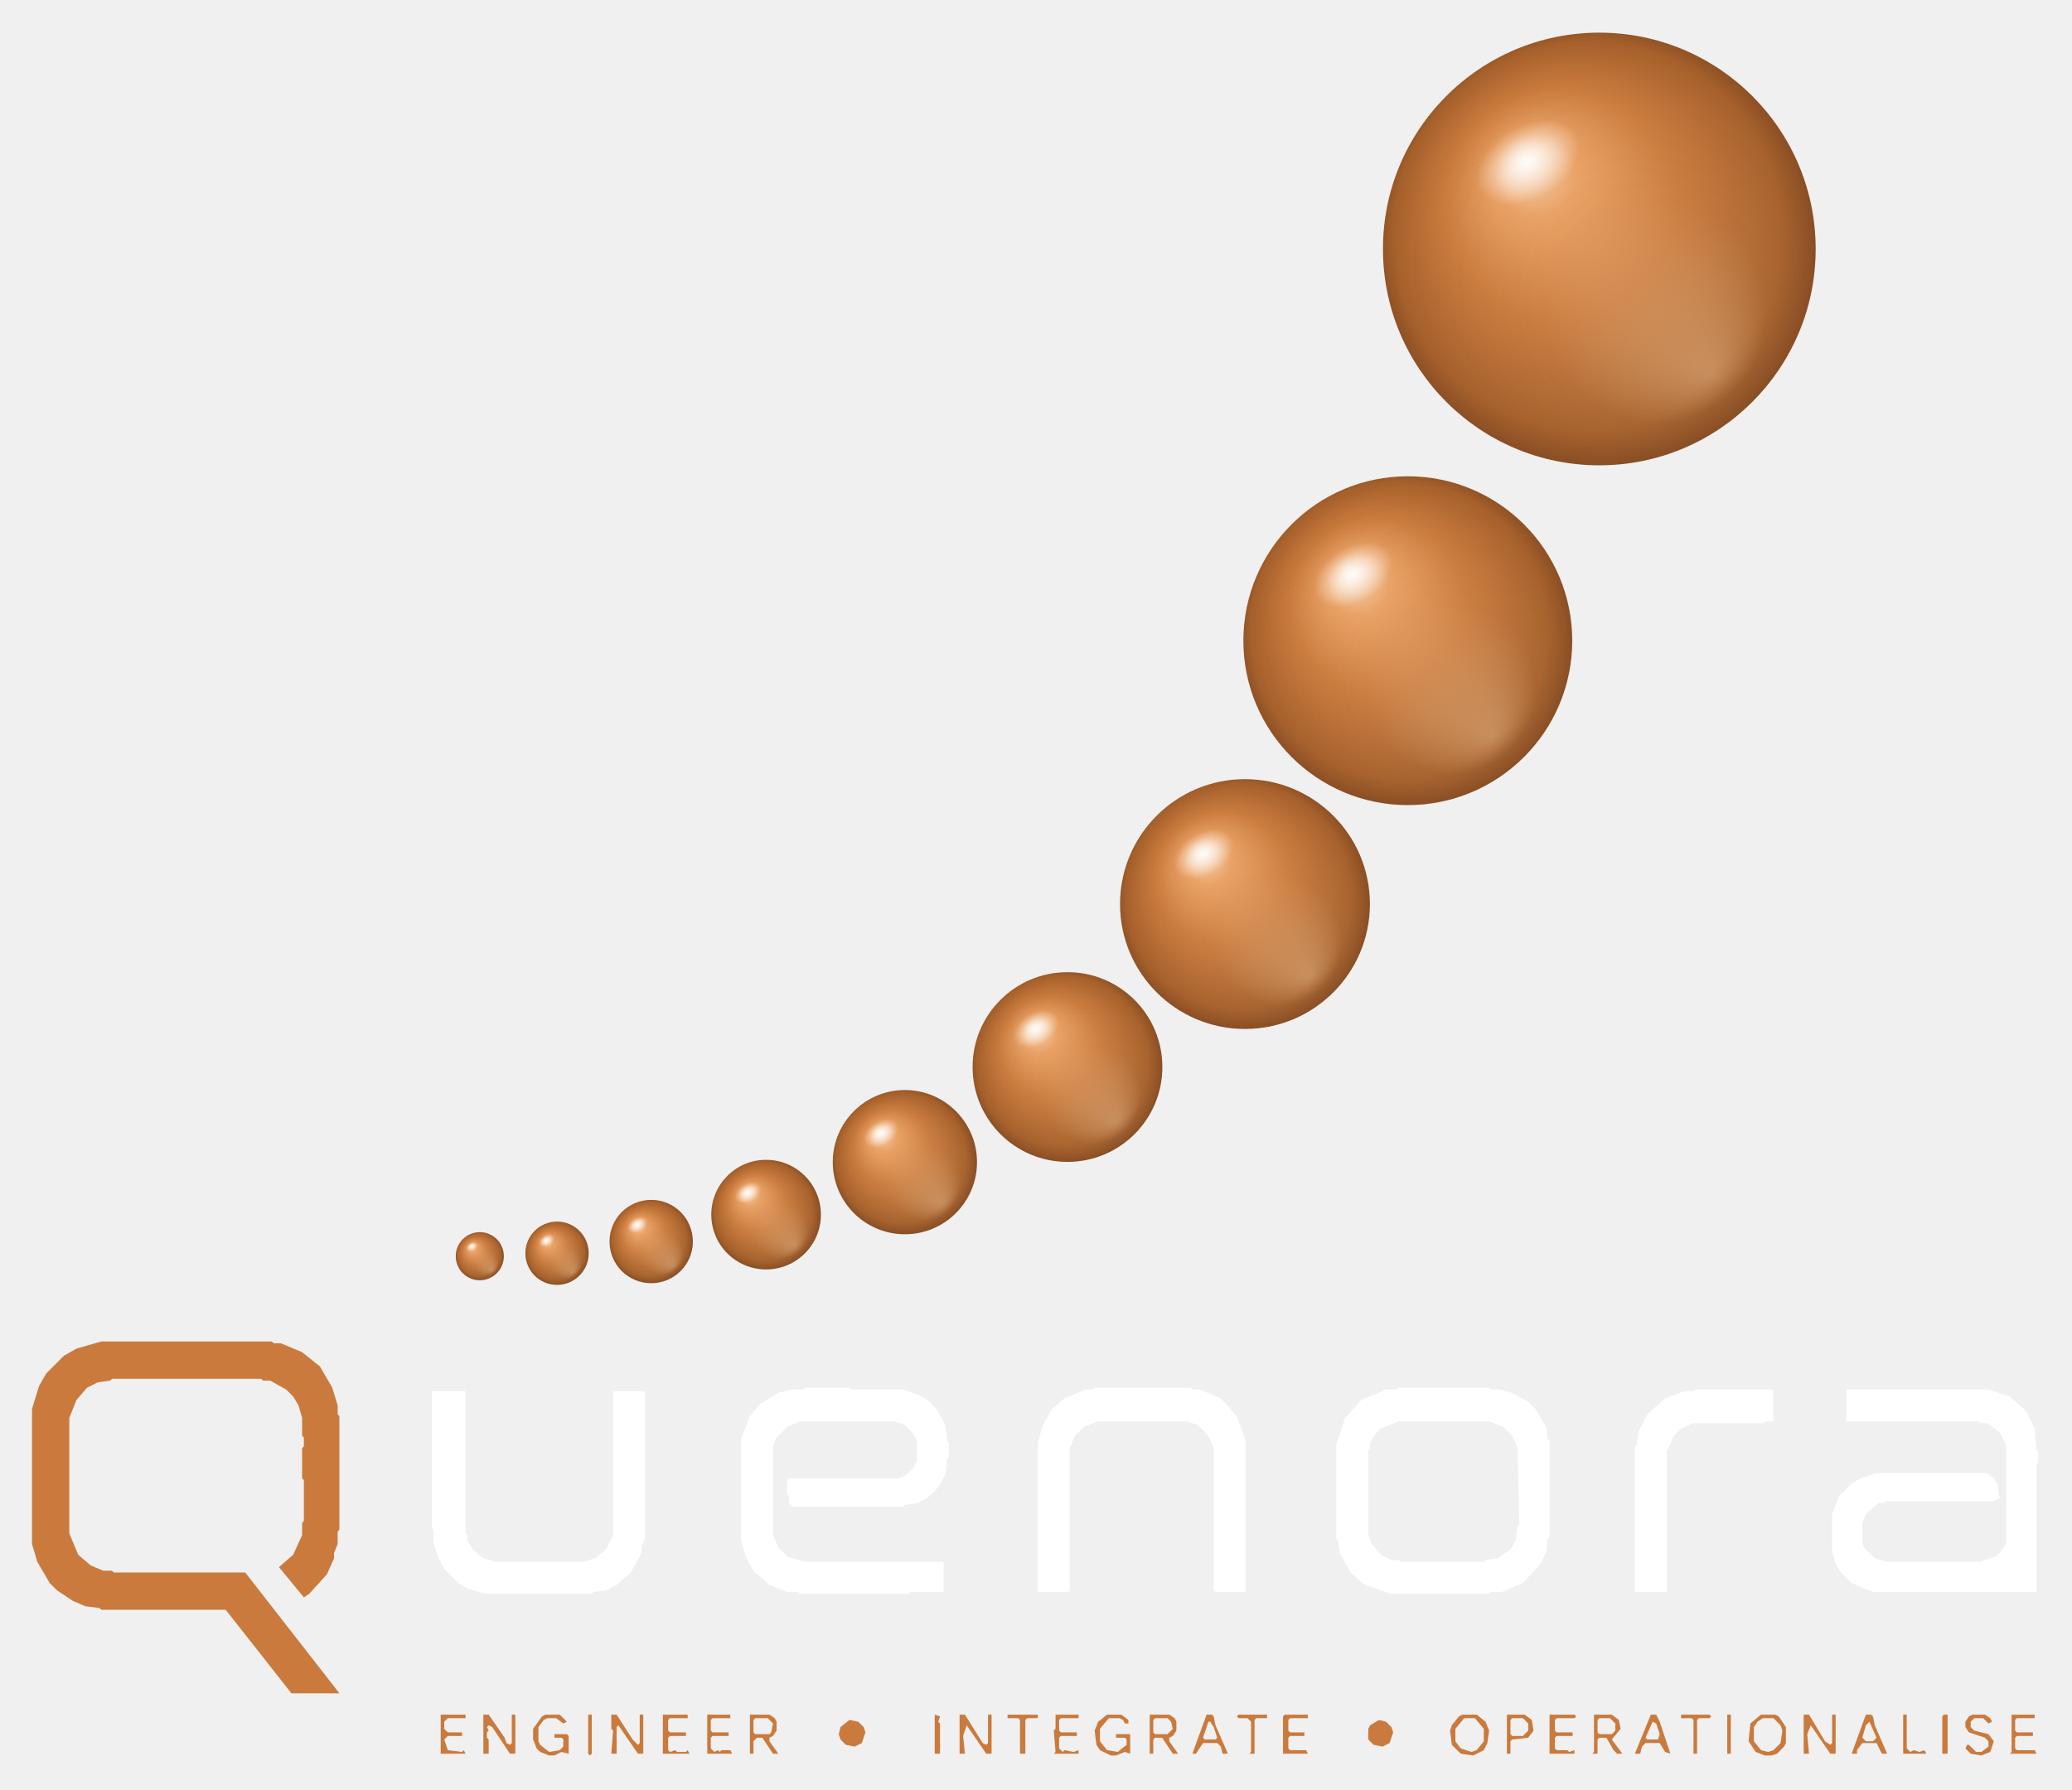
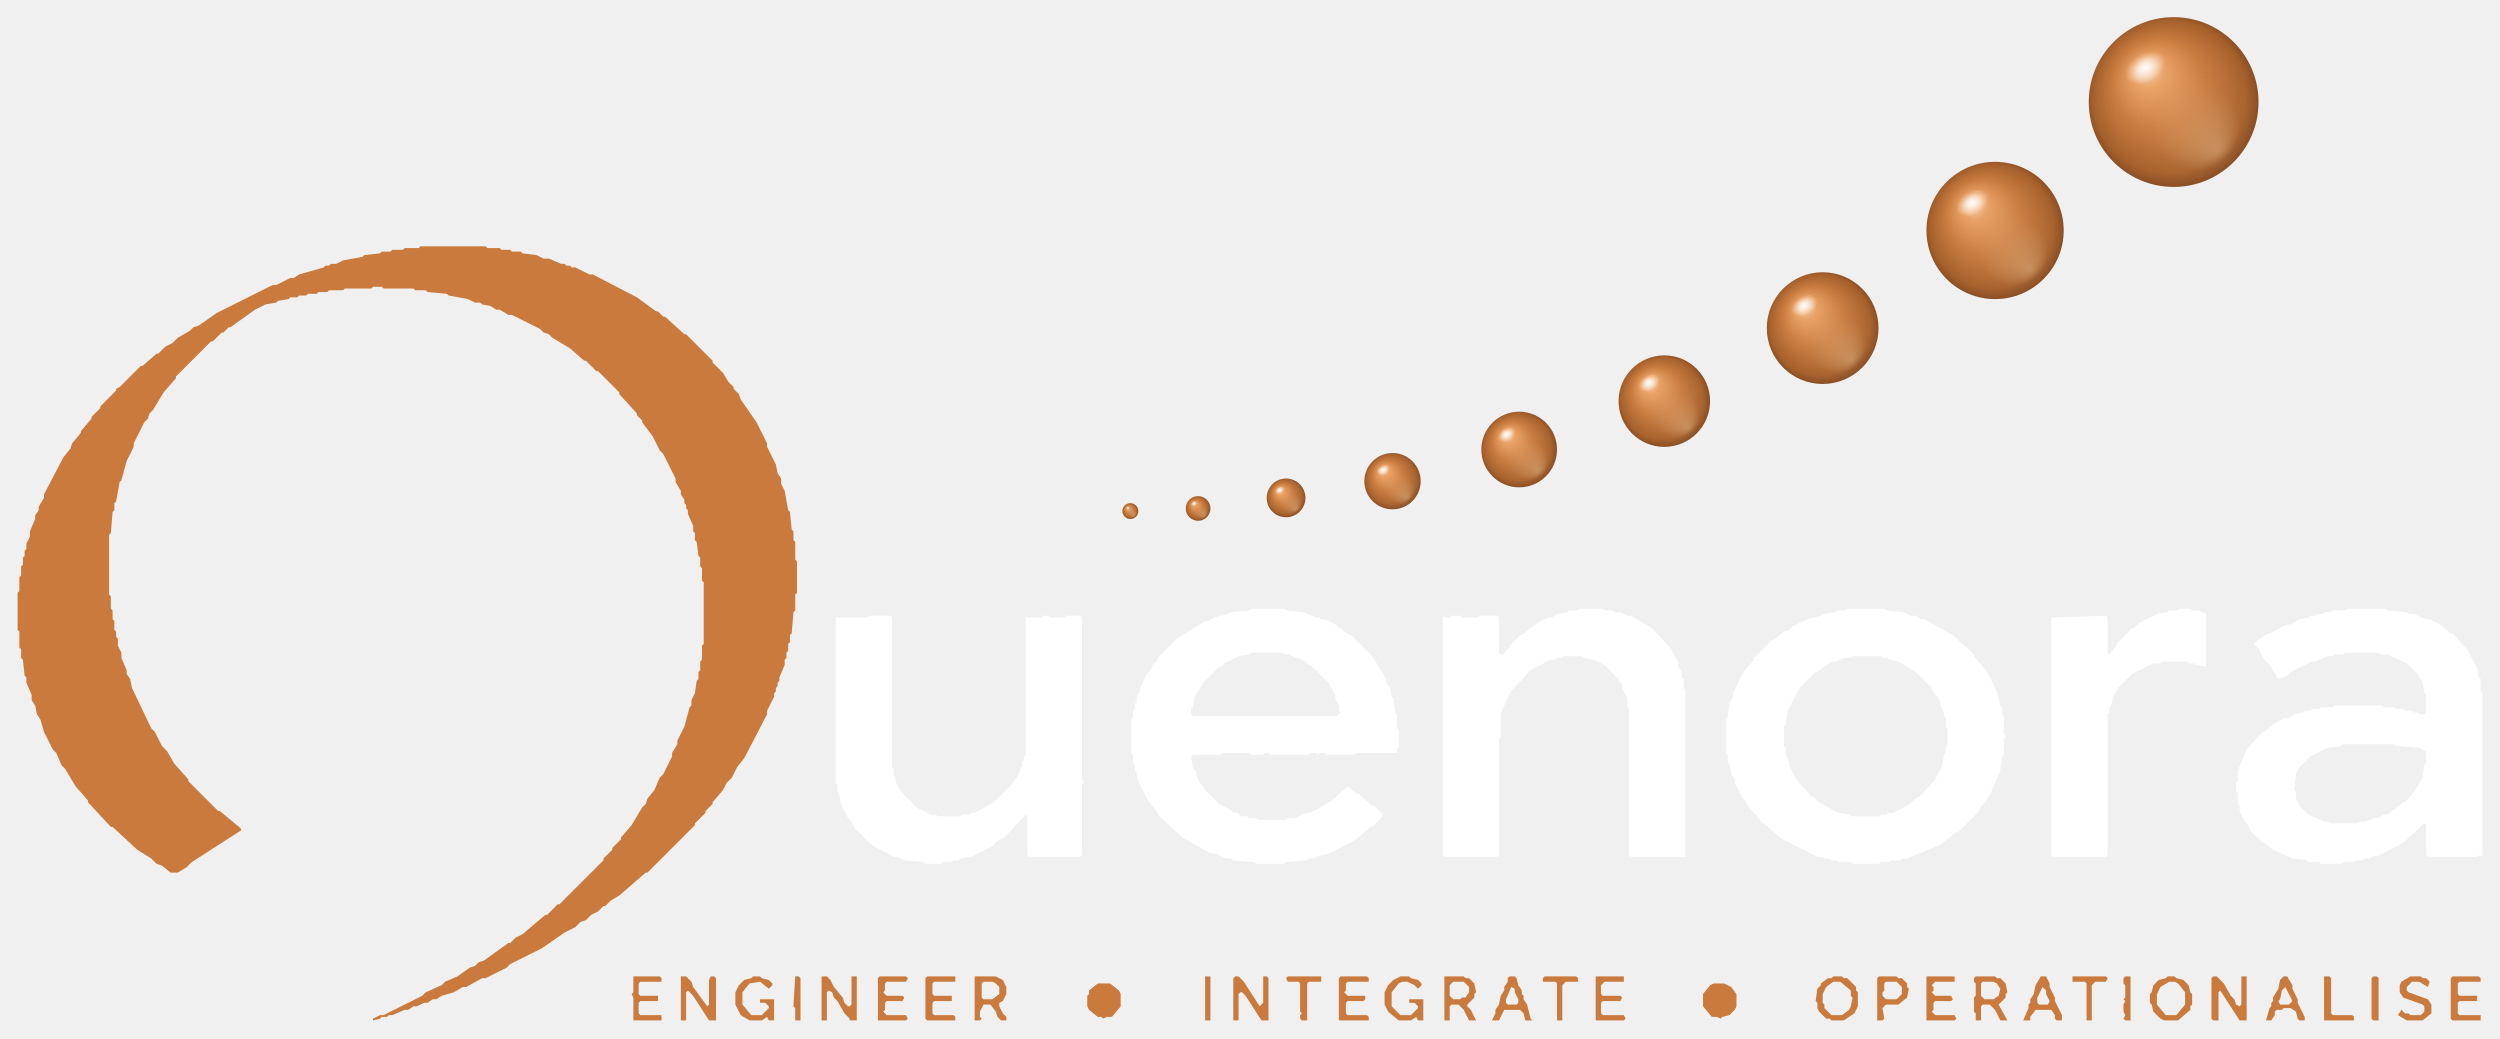
- <svg xmlns="http://www.w3.org/2000/svg" viewBox="0 -333 1166 1007" role="img" aria-label="Quenora logo">
+ <svg xmlns="http://www.w3.org/2000/svg" viewBox="8 9 1421 590" role="img" aria-label="Quenora">
  <defs>
-     <radialGradient id="qdb76b" cx="0.5" cy="0.5" r="0.53" fx="0.32" fy="0.29">
+     <radialGradient id="b" cx="0.5" cy="0.5" r="0.53" fx="0.32" fy="0.29">
      <stop offset="0" stop-color="#F7DCC2" />
      <stop offset="0.18" stop-color="#E9A063" />
      <stop offset="0.50" stop-color="#C97A3C" />
      <stop offset="0.85" stop-color="#A55F2A" />
      <stop offset="1" stop-color="#7E4620" />
    </radialGradient>
-     <radialGradient id="qdb76r" cx="0.5" cy="0.5" r="0.52" fx="0.76" fy="0.79">
+     <radialGradient id="r" cx="0.5" cy="0.5" r="0.52" fx="0.76" fy="0.79">
      <stop offset="0" stop-color="#F2CDA4" stop-opacity="0.42" />
      <stop offset="0.5" stop-color="#F2CDA4" stop-opacity="0.06" />
      <stop offset="1" stop-color="#F2CDA4" stop-opacity="0" />
    </radialGradient>
-     <radialGradient id="qdb76h" cx="0.5" cy="0.5" r="0.5">
+     <radialGradient id="h" cx="0.5" cy="0.5" r="0.5">
      <stop offset="0" stop-color="#FFFFFF" stop-opacity="0.92" />
      <stop offset="1" stop-color="#FFFFFF" stop-opacity="0" />
    </radialGradient>
  </defs>
-   <path d="M 1052 636 L 1056 645 L 1054 647 L 1050 647 L 1048 645 L 1050 638 ZM 930 636 L 932 637 L 934 643 L 933 646 L 927 646 L 926 645 ZM 680 636 L 681 636 L 683 639 L 685 645 L 684 646 L 678 646 L 677 645 ZM 992 634 L 998 634 L 1002 638 L 1003 641 L 1002 648 L 998 652 L 995 653 L 991 652 L 987 647 L 987 639 L 989 636 ZM 899 635 L 900 634 L 906 634 L 909 637 L 909 641 L 907 643 L 900 643 L 899 642 ZM 850 635 L 851 634 L 857 634 L 860 637 L 860 641 L 857 644 L 851 644 L 850 643 ZM 824 634 L 830 634 L 835 640 L 835 647 L 831 652 L 828 653 L 822 651 L 819 647 L 819 640 ZM 776 635 L 771 638 L 770 640 L 770 646 L 773 649 L 778 650 L 782 648 L 784 642 L 783 639 L 780 636 ZM 649 635 L 650 634 L 657 634 L 659 636 L 660 640 L 657 643 L 650 643 L 649 642 ZM 478 635 L 473 639 L 472 643 L 473 646 L 476 649 L 481 650 L 485 648 L 487 642 L 486 639 L 483 636 ZM 424 635 L 425 634 L 432 634 L 435 637 L 434 642 L 433 643 L 425 643 L 424 642 ZM 1132 632 L 1132 653 L 1131 654 L 1146 654 L 1145 652 L 1135 652 L 1134 651 L 1134 645 L 1135 644 L 1144 644 L 1144 642 L 1135 642 L 1134 641 L 1134 635 L 1135 634 L 1145 634 L 1145 632 ZM 1110 632 L 1108 633 L 1106 636 L 1106 639 L 1108 642 L 1117 645 L 1119 647 L 1119 650 L 1115 653 L 1112 653 L 1108 649 L 1107 649 L 1106 651 L 1109 654 L 1115 655 L 1120 653 L 1122 647 L 1119 643 L 1111 641 L 1109 639 L 1109 636 L 1111 634 L 1116 634 L 1119 637 L 1121 636 L 1120 634 L 1117 632 ZM 1094 632 L 1093 633 L 1093 654 L 1096 654 L 1096 632 ZM 1071 632 L 1071 654 L 1084 654 L 1083 652 L 1080 653 L 1077 652 L 1075 653 L 1073 651 L 1073 632 ZM 1050 632 L 1042 654 L 1045 654 L 1045 652 L 1048 648 L 1056 648 L 1059 654 L 1062 654 L 1055 638 L 1054 633 L 1053 632 ZM 1015 632 L 1015 654 L 1018 654 L 1017 643 L 1019 638 L 1030 654 L 1033 654 L 1033 632 L 1031 632 L 1031 648 L 1030 649 L 1027 647 L 1018 632 ZM 991 632 L 985 637 L 984 647 L 988 653 L 993 655 L 997 655 L 1000 654 L 1004 650 L 1005 648 L 1005 639 L 1001 633 L 999 632 ZM 972 632 L 972 654 L 974 654 L 974 632 ZM 946 632 L 946 634 L 952 634 L 953 635 L 953 654 L 955 654 L 955 635 L 956 634 L 962 634 L 963 633 L 962 632 ZM 929 632 L 920 654 L 923 654 L 924 650 L 926 648 L 934 648 L 937 653 L 940 654 L 934 636 L 932 632 ZM 897 632 L 897 653 L 896 654 L 899 654 L 899 646 L 900 645 L 904 645 L 908 652 L 910 654 L 913 654 L 907 646 L 912 640 L 911 635 L 907 632 ZM 872 632 L 872 654 L 886 654 L 886 652 L 883 653 L 882 652 L 876 652 L 875 651 L 875 645 L 876 644 L 885 644 L 885 642 L 876 642 L 875 641 L 875 635 L 876 634 L 886 634 L 887 633 L 886 632 ZM 858 632 L 848 632 L 848 654 L 850 654 L 850 647 L 851 646 L 860 645 L 863 641 L 862 635 ZM 823 632 L 821 633 L 817 638 L 816 641 L 817 649 L 822 654 L 829 655 L 835 652 L 837 648 L 838 641 L 836 636 L 831 632 ZM 723 632 L 722 633 L 722 654 L 736 654 L 735 652 L 726 652 L 725 651 L 725 645 L 726 644 L 734 644 L 734 642 L 726 642 L 725 641 L 725 635 L 726 634 L 736 634 L 736 632 ZM 697 632 L 696 633 L 697 634 L 702 634 L 704 636 L 704 653 L 703 654 L 706 654 L 706 635 L 707 634 L 713 634 L 713 632 ZM 679 632 L 671 654 L 673 654 L 677 648 L 685 648 L 687 650 L 688 654 L 691 654 L 684 638 L 683 633 L 682 632 ZM 647 632 L 647 654 L 649 654 L 649 646 L 650 645 L 654 645 L 660 654 L 663 654 L 658 647 L 658 645 L 660 644 L 662 641 L 662 636 L 661 634 L 658 632 ZM 618 636 L 616 641 L 617 649 L 619 652 L 625 655 L 628 655 L 633 653 L 636 654 L 636 643 L 628 643 L 628 645 L 633 645 L 634 646 L 634 649 L 629 653 L 623 652 L 619 647 L 619 640 L 624 634 L 630 634 L 632 635 L 633 637 L 635 637 L 635 635 L 631 632 L 623 632 ZM 594 632 L 594 640 L 593 641 L 594 653 L 593 654 L 607 654 L 607 652 L 604 653 L 599 652 L 598 653 L 596 651 L 596 645 L 597 644 L 606 644 L 606 642 L 597 642 L 596 641 L 596 635 L 597 634 L 607 634 L 607 632 ZM 567 632 L 567 634 L 573 634 L 574 635 L 574 654 L 577 654 L 577 635 L 578 634 L 584 634 L 584 632 ZM 540 632 L 540 654 L 543 654 L 542 644 L 544 638 L 555 654 L 558 654 L 558 632 L 556 632 L 556 648 L 555 649 L 553 648 L 543 632 ZM 526 632 L 526 654 L 529 654 L 529 637 L 528 636 L 529 633 ZM 422 632 L 422 654 L 424 654 L 424 647 L 426 645 L 429 645 L 435 654 L 438 654 L 433 647 L 433 645 L 435 644 L 437 641 L 437 636 L 436 634 L 433 632 ZM 398 632 L 398 654 L 412 654 L 411 652 L 406 652 L 405 653 L 404 652 L 402 653 L 400 651 L 400 645 L 401 644 L 410 644 L 410 642 L 401 642 L 400 641 L 400 635 L 401 634 L 411 634 L 411 632 ZM 373 632 L 373 654 L 388 654 L 387 652 L 386 653 L 381 653 L 380 652 L 377 653 L 376 652 L 376 645 L 377 644 L 386 644 L 386 642 L 377 642 L 376 641 L 376 635 L 377 634 L 387 634 L 387 632 ZM 344 632 L 344 640 L 345 641 L 344 654 L 347 654 L 347 639 L 348 638 L 359 654 L 362 654 L 362 632 L 360 632 L 360 648 L 359 649 L 356 646 L 347 632 ZM 333 632 L 331 632 L 331 654 L 332 655 L 333 654 ZM 305 633 L 300 640 L 300 646 L 302 651 L 304 653 L 309 655 L 312 655 L 316 653 L 320 654 L 320 644 L 319 643 L 312 643 L 312 645 L 316 645 L 317 646 L 317 650 L 315 652 L 309 653 L 304 649 L 303 647 L 303 639 L 306 635 L 308 634 L 313 634 L 317 637 L 319 636 L 315 632 L 307 632 ZM 272 632 L 272 654 L 275 654 L 275 646 L 274 645 L 274 642 L 275 641 L 274 639 L 275 638 L 277 639 L 287 654 L 290 654 L 290 632 L 288 632 L 288 648 L 287 649 L 285 648 L 284 645 L 275 632 ZM 248 632 L 248 654 L 262 654 L 261 652 L 260 653 L 252 652 L 250 646 L 252 644 L 260 644 L 260 642 L 252 642 L 250 640 L 250 636 L 252 634 L 262 634 L 262 632 ZM 36 430 L 26 440 L 22 447 L 18 460 L 18 536 L 21 546 L 28 558 L 32 562 L 41 568 L 48 571 L 56 572 L 57 573 L 127 573 L 164 620 L 191 620 L 138 552 L 64 552 L 63 551 L 58 551 L 51 548 L 44 542 L 39 530 L 39 465 L 43 455 L 49 448 L 55 445 L 62 444 L 63 443 L 147 443 L 148 444 L 152 444 L 161 449 L 165 453 L 168 458 L 170 465 L 170 475 L 171 476 L 171 481 L 170 482 L 170 499 L 171 500 L 171 523 L 170 524 L 170 531 L 165 542 L 157 549 L 171 566 L 174 564 L 184 553 L 188 544 L 188 541 L 190 536 L 190 529 L 191 528 L 191 464 L 190 463 L 190 458 L 187 448 L 180 436 L 170 428 L 158 423 L 154 423 L 153 422 L 57 422 L 43 426 Z" fill="#C97A3C" fill-rule="evenodd" />
-   <path d="M 774 474 L 777 471 L 787 467 L 838 467 L 846 470 L 851 475 L 854 482 L 855 525 L 854 526 L 853 534 L 850 539 L 843 544 L 836 545 L 835 546 L 788 546 L 787 545 L 783 545 L 777 542 L 772 536 L 770 531 L 770 483 L 771 482 L 771 479 Z M 243 450 L 243 527 L 244 528 L 244 535 L 246 542 L 250 550 L 258 558 L 263 561 L 273 564 L 333 564 L 334 563 L 341 562 L 347 559 L 355 552 L 361 541 L 361 538 L 363 533 L 363 450 L 345 450 L 345 531 L 341 539 L 335 544 L 328 546 L 279 546 L 272 544 L 266 539 L 263 534 L 263 531 L 262 530 L 262 450 Z M 1039 449 L 1039 467 L 1114 467 L 1115 468 L 1118 468 L 1123 471 L 1126 474 L 1129 481 L 1129 535 L 1127 539 L 1123 543 L 1114 546 L 1062 546 L 1055 544 L 1049 538 L 1048 535 L 1048 524 L 1050 519 L 1057 513 L 1060 513 L 1061 512 L 1121 512 L 1126 510 L 1125 509 L 1124 502 L 1122 499 L 1118 496 L 1056 496 L 1047 499 L 1042 502 L 1035 509 L 1031 519 L 1031 540 L 1033 547 L 1036 552 L 1042 558 L 1054 563 L 1146 563 L 1146 491 L 1147 490 L 1147 484 L 1146 483 L 1145 471 L 1140 461 L 1131 453 L 1119 449 Z M 997 449 L 954 449 L 953 450 L 948 450 L 937 454 L 927 463 L 922 473 L 921 480 L 920 481 L 920 563 L 938 563 L 938 484 L 942 475 L 946 471 L 953 468 L 992 468 L 993 467 L 998 467 L 998 450 Z M 766 455 L 757 465 L 752 480 L 752 533 L 753 534 L 754 541 L 760 552 L 768 559 L 783 564 L 838 564 L 839 563 L 845 563 L 857 558 L 867 547 L 870 541 L 871 533 L 872 532 L 872 478 L 871 477 L 870 470 L 864 460 L 860 456 L 851 451 L 844 449 L 839 449 L 838 448 L 787 448 L 786 449 L 780 449 Z M 592 460 L 587 469 L 584 479 L 584 563 L 601 563 L 602 562 L 602 482 L 605 475 L 610 470 L 618 467 L 668 467 L 674 469 L 680 475 L 683 482 L 683 562 L 684 563 L 701 563 L 701 478 L 696 464 L 687 454 L 675 449 L 671 449 L 670 448 L 616 448 L 615 449 L 611 449 L 599 454 Z M 428 457 L 422 464 L 417 477 L 417 534 L 420 544 L 424 551 L 433 559 L 443 563 L 449 563 L 450 564 L 511 564 L 512 563 L 531 563 L 531 546 L 453 546 L 443 543 L 438 538 L 435 531 L 435 481 L 437 476 L 443 470 L 450 467 L 504 467 L 509 469 L 514 474 L 516 478 L 516 489 L 514 493 L 510 497 L 506 499 L 444 499 L 443 500 L 443 508 L 444 509 L 444 513 L 446 515 L 508 515 L 509 514 L 516 513 L 522 510 L 528 504 L 532 497 L 533 488 L 534 487 L 534 479 L 533 478 L 532 469 L 527 460 L 522 455 L 517 452 L 508 449 L 479 449 L 478 448 L 453 448 L 452 449 L 445 449 L 438 451 Z" fill="#FFFFFF" fill-rule="evenodd" />
+   <path d="M 304 152 L 299 152 L 298 151 L 293 151 L 292 150 L 285 150 L 284 149 L 247 149 L 246 150 L 238 150 L 237 151 L 231 151 L 230 152 L 225 152 L 224 153 L 215 154 L 214 155 L 203 157 L 199 159 L 196 159 L 195 160 L 193 160 L 192 161 L 178 165 L 175 167 L 173 167 L 165 171 L 163 171 L 131 187 L 121 194 L 118 195 L 116 197 L 109 201 L 106 204 L 102 206 L 98 210 L 97 210 L 89 217 L 88 217 L 76 229 L 74 230 L 74 231 L 65 240 L 65 241 L 60 246 L 60 247 L 54 254 L 54 255 L 49 261 L 48 264 L 44 269 L 33 290 L 33 292 L 30 297 L 30 299 L 28 302 L 28 304 L 25 311 L 25 314 L 23 318 L 23 321 L 22 322 L 22 325 L 21 326 L 21 330 L 20 331 L 20 336 L 19 337 L 19 345 L 18 346 L 18 367 L 19 368 L 19 377 L 20 378 L 20 383 L 21 384 L 22 393 L 23 394 L 23 397 L 26 404 L 26 407 L 28 410 L 29 415 L 31 418 L 33 425 L 38 435 L 40 437 L 43 444 L 45 446 L 51 456 L 58 464 L 58 465 L 71 479 L 72 479 L 86 492 L 94 497 L 97 500 L 100 501 L 105 505 L 109 505 L 114 502 L 117 499 L 145 481 L 145 480 L 133 470 L 132 470 L 115 453 L 115 452 L 107 443 L 103 436 L 100 433 L 96 425 L 94 423 L 83 400 L 82 395 L 80 392 L 80 390 L 77 383 L 77 380 L 75 376 L 75 372 L 74 371 L 74 368 L 73 367 L 73 362 L 72 361 L 72 356 L 71 355 L 71 348 L 70 347 L 70 313 L 71 312 L 72 300 L 73 299 L 73 295 L 74 294 L 76 283 L 77 282 L 80 271 L 84 263 L 84 261 L 90 249 L 92 247 L 93 244 L 95 242 L 101 232 L 108 224 L 108 223 L 128 203 L 129 203 L 134 198 L 135 198 L 138 195 L 139 195 L 153 185 L 159 182 L 165 181 L 166 180 L 172 179 L 173 178 L 177 178 L 178 177 L 182 177 L 183 176 L 188 176 L 189 175 L 194 175 L 195 174 L 203 174 L 204 173 L 219 173 L 220 172 L 225 172 L 226 173 L 243 173 L 244 174 L 250 174 L 251 175 L 262 176 L 263 177 L 274 179 L 278 181 L 281 181 L 282 182 L 287 183 L 290 185 L 292 185 L 297 188 L 299 188 L 315 196 L 317 198 L 320 199 L 322 201 L 332 207 L 340 214 L 341 214 L 347 220 L 348 220 L 360 232 L 360 233 L 370 244 L 370 245 L 373 248 L 373 249 L 379 257 L 383 265 L 385 267 L 392 281 L 392 283 L 395 288 L 395 290 L 397 293 L 397 295 L 398 296 L 398 298 L 399 299 L 399 301 L 402 308 L 402 311 L 403 312 L 403 316 L 404 317 L 405 325 L 406 326 L 406 331 L 407 332 L 407 339 L 408 340 L 408 375 L 407 376 L 407 384 L 406 385 L 406 390 L 405 391 L 405 395 L 404 396 L 403 403 L 401 407 L 401 410 L 400 411 L 397 422 L 393 430 L 393 432 L 390 437 L 390 439 L 385 449 L 383 451 L 380 458 L 376 463 L 375 466 L 373 468 L 367 478 L 361 485 L 361 486 L 356 491 L 356 492 L 351 497 L 351 498 L 326 523 L 325 523 L 319 529 L 318 529 L 305 540 L 301 542 L 298 545 L 297 545 L 283 555 L 280 556 L 278 558 L 275 559 L 268 564 L 261 567 L 259 569 L 250 573 L 248 575 L 226 586 L 224 586 L 220 588 L 220 589 L 224 588 L 225 587 L 228 587 L 229 586 L 231 586 L 238 583 L 240 583 L 243 581 L 245 581 L 249 579 L 251 579 L 254 577 L 256 577 L 259 575 L 266 573 L 271 570 L 273 570 L 282 565 L 284 565 L 296 559 L 298 557 L 316 548 L 329 539 L 335 536 L 338 533 L 341 532 L 344 529 L 348 527 L 351 524 L 352 524 L 355 521 L 360 518 L 375 505 L 376 505 L 403 478 L 403 477 L 409 471 L 409 470 L 413 466 L 413 465 L 419 458 L 421 454 L 424 451 L 427 445 L 431 440 L 444 415 L 444 413 L 448 405 L 448 403 L 449 402 L 449 400 L 450 399 L 450 397 L 451 396 L 451 394 L 454 387 L 454 384 L 455 383 L 455 380 L 456 379 L 456 375 L 457 374 L 457 370 L 458 369 L 459 357 L 460 356 L 460 347 L 461 346 L 461 328 L 460 327 L 460 317 L 459 316 L 459 311 L 458 310 L 457 300 L 456 299 L 454 288 L 452 284 L 452 281 L 450 278 L 449 273 L 444 263 L 444 261 L 438 249 L 429 236 L 428 233 L 425 230 L 425 229 L 422 226 L 419 221 L 413 215 L 413 214 L 398 199 L 397 199 L 386 189 L 385 189 L 382 186 L 381 186 L 370 178 L 345 165 L 343 165 L 335 161 L 333 161 L 332 160 L 330 160 L 329 159 L 327 159 L 320 156 L 317 156 L 313 154 L 305 153 Z " fill="#C97A3C" fill-rule="evenodd" />
+   <path d="M 1307 570 L 1311 578 L 1309 580 L 1304 580 L 1303 578 L 1304 577 L 1305 572 Z M 1169 570 L 1171 572 L 1171 574 L 1173 578 L 1172 580 L 1167 580 L 1166 579 L 1166 576 Z M 867 570 L 869 571 L 869 573 L 871 577 L 871 579 L 870 580 L 865 580 L 864 579 L 864 577 Z M 1241 567 L 1244 567 L 1246 568 L 1250 573 L 1250 580 L 1245 586 L 1239 586 L 1234 580 L 1234 574 L 1236 570 Z M 1134 568 L 1135 567 L 1141 567 L 1143 568 L 1145 571 L 1144 575 L 1141 577 L 1136 577 L 1134 575 Z M 1079 568 L 1080 567 L 1086 567 L 1089 570 L 1089 574 L 1086 577 L 1080 577 L 1078 575 L 1078 573 L 1079 572 Z M 1050 567 L 1054 567 L 1060 572 L 1060 575 L 1061 576 L 1060 581 L 1059 583 L 1055 586 L 1049 586 L 1045 582 L 1045 580 L 1044 579 L 1044 574 L 1046 570 Z M 982 568 L 980 569 L 976 574 L 976 581 L 981 587 L 984 587 L 986 588 L 987 587 L 991 586 L 994 583 L 995 581 L 995 574 L 992 570 L 988 568 Z M 832 569 L 834 567 L 840 567 L 843 570 L 843 573 L 841 576 L 839 576 L 838 577 L 834 577 L 832 575 Z M 632 568 L 627 572 L 627 574 L 626 575 L 626 581 L 627 583 L 632 587 L 634 587 L 635 588 L 637 587 L 640 587 L 645 581 L 645 574 L 644 572 L 639 568 Z M 566 568 L 567 567 L 572 567 L 574 568 L 576 570 L 576 574 L 572 577 L 567 577 L 566 576 Z M 1402 564 L 1401 565 L 1401 588 L 1402 589 L 1418 589 L 1418 586 L 1406 586 L 1405 585 L 1405 579 L 1406 578 L 1416 578 L 1416 575 L 1406 575 L 1405 574 L 1405 568 L 1406 567 L 1418 567 L 1418 565 L 1417 564 Z M 1378 564 L 1373 567 L 1372 569 L 1372 573 L 1374 576 L 1385 580 L 1386 581 L 1386 584 L 1384 586 L 1378 586 L 1377 585 L 1375 585 L 1373 583 L 1371 586 L 1376 589 L 1385 589 L 1390 585 L 1390 580 L 1388 577 L 1377 573 L 1376 572 L 1376 570 L 1379 567 L 1383 567 L 1388 570 L 1389 567 L 1387 565 L 1385 565 L 1384 564 Z M 1357 564 L 1356 565 L 1356 588 L 1357 589 L 1360 589 L 1360 565 L 1359 564 Z M 1329 564 L 1329 589 L 1346 589 L 1346 587 L 1345 586 L 1334 586 L 1333 585 L 1333 565 L 1332 564 Z M 1306 564 L 1304 566 L 1303 571 L 1300 576 L 1300 578 L 1299 579 L 1299 581 L 1298 582 L 1296 589 L 1299 589 L 1301 586 L 1301 584 L 1302 583 L 1305 583 L 1306 582 L 1310 582 L 1313 584 L 1314 588 L 1315 589 L 1318 589 L 1318 587 L 1314 579 L 1314 577 L 1311 571 L 1311 569 L 1308 564 Z M 1266 564 L 1265 565 L 1265 588 L 1266 589 L 1269 589 L 1269 573 L 1270 572 L 1281 589 L 1285 589 L 1285 564 L 1282 564 L 1282 580 L 1281 581 L 1279 580 L 1278 577 L 1276 575 L 1272 568 L 1268 564 Z M 1240 564 L 1239 565 L 1235 566 L 1232 569 L 1231 573 L 1230 574 L 1230 579 L 1231 580 L 1232 584 L 1236 588 L 1238 589 L 1246 589 L 1253 583 L 1253 581 L 1254 580 L 1254 574 L 1253 573 L 1252 569 L 1249 566 L 1245 565 L 1244 564 Z M 1216 564 L 1215 565 L 1215 568 L 1216 569 L 1216 576 L 1215 577 L 1216 578 L 1215 580 L 1215 584 L 1216 586 L 1215 588 L 1216 589 L 1219 589 L 1219 564 Z M 1186 564 L 1186 567 L 1193 567 L 1194 568 L 1194 589 L 1197 589 L 1197 569 L 1199 567 L 1205 567 L 1206 565 L 1205 564 Z M 1168 564 L 1165 569 L 1164 574 L 1162 577 L 1162 579 L 1161 580 L 1161 582 L 1158 589 L 1162 589 L 1162 587 L 1165 583 L 1174 583 L 1176 586 L 1176 588 L 1177 589 L 1180 589 L 1180 586 L 1176 578 L 1176 576 L 1173 570 L 1173 568 L 1171 564 Z M 1131 564 L 1130 565 L 1130 567 L 1131 568 L 1131 575 L 1130 576 L 1130 584 L 1131 585 L 1131 589 L 1134 589 L 1134 581 L 1135 580 L 1139 580 L 1142 583 L 1145 589 L 1149 589 L 1144 580 L 1148 576 L 1148 574 L 1149 573 L 1148 568 L 1145 565 L 1143 565 L 1142 564 Z M 1103 564 L 1103 589 L 1119 589 L 1120 588 L 1119 586 L 1108 586 L 1106 584 L 1107 583 L 1107 579 L 1108 578 L 1117 578 L 1118 577 L 1117 575 L 1108 575 L 1106 573 L 1107 572 L 1107 570 L 1106 569 L 1108 567 L 1119 567 L 1119 564 Z M 1089 565 L 1087 565 L 1086 564 L 1076 564 L 1075 565 L 1075 589 L 1078 589 L 1079 588 L 1078 582 L 1080 580 L 1087 580 L 1092 576 L 1093 571 L 1092 570 L 1092 568 Z M 1050 564 L 1049 565 L 1047 565 L 1043 568 L 1043 569 L 1041 571 L 1040 578 L 1041 579 L 1041 582 L 1042 584 L 1046 588 L 1048 588 L 1049 589 L 1056 589 L 1062 585 L 1064 581 L 1064 573 L 1063 572 L 1063 570 L 1058 565 L 1056 565 L 1055 564 Z M 915 564 L 915 589 L 931 589 L 932 588 L 931 586 L 919 586 L 918 585 L 918 579 L 919 578 L 929 578 L 930 576 L 929 575 L 919 575 L 918 574 L 918 569 L 920 567 L 931 567 L 931 564 Z M 886 564 L 885 565 L 885 567 L 892 567 L 893 568 L 893 589 L 896 589 L 896 569 L 898 567 L 905 567 L 905 565 L 904 564 Z M 866 564 L 865 565 L 865 567 L 863 570 L 863 572 L 861 575 L 860 580 L 858 583 L 858 585 L 856 589 L 860 589 L 863 583 L 872 583 L 874 585 L 875 589 L 879 589 L 878 588 L 876 580 L 874 577 L 874 575 L 873 574 L 873 572 L 871 569 L 870 565 L 869 564 Z M 829 564 L 829 589 L 832 589 L 832 581 L 833 580 L 837 580 L 840 583 L 843 589 L 847 589 L 844 583 L 842 581 L 842 580 L 846 576 L 846 574 L 847 573 L 846 568 L 843 565 L 841 565 L 840 564 Z M 800 566 L 797 569 L 795 573 L 795 580 L 797 584 L 803 589 L 810 589 L 813 587 L 814 589 L 817 589 L 817 577 L 809 577 L 809 579 L 812 579 L 814 581 L 814 582 L 810 586 L 804 586 L 799 581 L 799 573 L 803 568 L 805 567 L 808 567 L 812 569 L 814 571 L 816 569 L 816 568 L 814 566 L 810 565 L 809 564 L 804 564 Z M 770 564 L 769 565 L 769 589 L 786 589 L 786 587 L 785 586 L 774 586 L 773 585 L 773 579 L 774 578 L 783 578 L 784 577 L 784 575 L 774 575 L 772 573 L 773 572 L 773 568 L 774 567 L 786 567 L 786 565 L 785 564 Z M 740 564 L 739 565 L 740 567 L 746 567 L 747 568 L 747 584 L 748 585 L 747 586 L 747 588 L 748 589 L 751 589 L 751 568 L 752 567 L 759 567 L 759 564 Z M 710 564 L 709 565 L 709 589 L 712 589 L 712 574 L 713 573 L 714 573 L 716 575 L 725 589 L 729 589 L 729 565 L 728 564 L 726 564 L 726 579 L 724 581 L 715 567 L 712 564 Z M 693 564 L 693 589 L 696 589 L 696 564 Z M 562 564 L 562 589 L 565 589 L 566 588 L 565 587 L 565 584 L 567 580 L 571 580 L 574 584 L 575 587 L 577 589 L 580 589 L 580 587 L 578 585 L 576 581 L 576 579 L 578 578 L 580 574 L 580 570 L 578 566 L 574 564 Z M 535 564 L 534 565 L 534 588 L 535 589 L 551 589 L 551 587 L 550 586 L 539 586 L 538 585 L 538 579 L 539 578 L 549 578 L 549 575 L 539 575 L 538 574 L 538 568 L 539 567 L 551 567 L 551 564 Z M 508 564 L 507 565 L 507 589 L 523 589 L 524 588 L 523 586 L 512 586 L 510 584 L 511 583 L 511 579 L 512 578 L 521 578 L 522 576 L 521 575 L 512 575 L 510 573 L 511 572 L 511 568 L 512 567 L 523 567 L 524 565 L 523 564 Z M 475 564 L 475 589 L 478 589 L 478 573 L 479 572 L 481 573 L 482 576 L 484 578 L 488 585 L 491 588 L 491 589 L 495 589 L 495 564 L 492 564 L 492 580 L 491 581 L 490 581 L 488 579 L 487 576 L 482 570 L 480 566 L 478 564 Z M 460 564 L 459 581 L 460 582 L 460 589 L 463 589 L 463 565 L 462 564 Z M 431 566 L 428 569 L 426 573 L 426 580 L 429 586 L 434 589 L 441 589 L 444 587 L 445 589 L 448 589 L 448 577 L 440 577 L 440 579 L 443 579 L 445 581 L 445 582 L 441 586 L 435 586 L 430 580 L 430 573 L 434 568 L 440 567 L 445 571 L 447 569 L 447 568 L 445 566 L 441 565 L 440 564 L 436 564 L 435 565 Z M 395 564 L 395 589 L 398 589 L 398 573 L 399 572 L 402 575 L 411 589 L 415 589 L 415 565 L 414 564 L 412 564 L 411 566 L 411 580 L 410 581 L 402 570 L 401 567 L 398 564 Z M 368 564 L 368 573 L 367 574 L 368 576 L 368 589 L 384 589 L 384 586 L 372 586 L 371 585 L 371 579 L 372 578 L 382 578 L 382 575 L 372 575 L 371 574 L 371 568 L 372 567 L 384 567 L 384 565 L 383 564 Z " fill="#C97A3C" fill-rule="evenodd" />
+   <path d="M 1312 458 L 1313 449 L 1315 445 L 1321 439 L 1331 434 L 1339 433 L 1340 432 L 1369 432 L 1370 433 L 1383 434 L 1387 436 L 1387 443 L 1386 444 L 1385 451 L 1381 458 L 1375 465 L 1374 465 L 1365 472 L 1363 472 L 1360 474 L 1357 474 L 1356 475 L 1354 475 L 1353 476 L 1349 476 L 1348 477 L 1333 477 L 1332 476 L 1329 476 L 1320 472 L 1315 467 L 1313 463 L 1313 459 Z M 1061 382 L 1077 382 L 1078 383 L 1081 383 L 1082 384 L 1087 385 L 1097 391 L 1106 400 L 1106 401 L 1110 406 L 1112 413 L 1113 414 L 1113 416 L 1114 417 L 1114 422 L 1115 423 L 1115 432 L 1114 433 L 1114 437 L 1113 438 L 1112 444 L 1108 452 L 1099 462 L 1098 462 L 1092 467 L 1084 471 L 1081 471 L 1080 472 L 1077 472 L 1076 473 L 1060 473 L 1059 472 L 1053 471 L 1042 465 L 1039 462 L 1038 462 L 1029 452 L 1025 444 L 1025 442 L 1023 438 L 1023 434 L 1022 433 L 1022 422 L 1023 421 L 1024 413 L 1031 400 L 1040 391 L 1041 391 L 1046 387 L 1050 385 L 1052 385 L 1056 383 L 1060 383 Z M 685 412 L 686 411 L 687 405 L 692 397 L 701 388 L 702 388 L 704 386 L 712 382 L 718 381 L 719 380 L 737 380 L 738 381 L 741 381 L 744 383 L 746 383 L 750 385 L 752 387 L 753 387 L 763 397 L 767 404 L 767 406 L 769 410 L 769 413 L 770 414 L 768 416 L 686 416 L 685 415 Z M 483 360 L 483 454 L 484 455 L 484 459 L 485 460 L 486 466 L 490 474 L 492 476 L 494 480 L 503 489 L 516 496 L 518 496 L 522 498 L 533 499 L 534 500 L 543 500 L 544 499 L 549 499 L 550 498 L 553 498 L 554 497 L 560 496 L 572 490 L 575 487 L 579 485 L 591 472 L 592 473 L 592 495 L 593 496 L 622 496 L 623 495 L 623 455 L 624 453 L 623 452 L 623 360 L 622 359 L 614 359 L 613 360 L 605 360 L 604 359 L 601 359 L 600 360 L 591 360 L 591 438 L 590 439 L 590 441 L 589 442 L 589 444 L 586 451 L 584 453 L 584 454 L 573 465 L 562 471 L 560 471 L 559 472 L 555 472 L 554 473 L 541 473 L 540 472 L 537 472 L 529 468 L 520 459 L 517 453 L 517 451 L 516 450 L 516 446 L 515 445 L 515 360 L 514 359 L 502 359 L 501 360 Z M 1289 375 L 1292 378 L 1295 384 L 1298 387 L 1303 395 L 1308 393 L 1310 391 L 1322 385 L 1324 385 L 1331 382 L 1334 382 L 1335 381 L 1340 381 L 1341 380 L 1360 380 L 1361 381 L 1365 381 L 1376 386 L 1382 392 L 1385 397 L 1386 403 L 1387 404 L 1387 414 L 1386 415 L 1383 415 L 1382 414 L 1380 414 L 1379 413 L 1375 413 L 1374 412 L 1370 412 L 1369 411 L 1363 411 L 1362 410 L 1335 410 L 1334 411 L 1327 411 L 1326 412 L 1322 412 L 1321 413 L 1318 413 L 1317 414 L 1312 415 L 1309 417 L 1307 417 L 1301 420 L 1295 425 L 1294 425 L 1285 435 L 1280 447 L 1280 453 L 1279 454 L 1279 459 L 1280 460 L 1280 466 L 1281 467 L 1281 470 L 1284 476 L 1286 478 L 1287 481 L 1294 488 L 1295 488 L 1300 492 L 1311 497 L 1319 498 L 1320 499 L 1326 499 L 1327 500 L 1339 500 L 1340 499 L 1346 499 L 1347 498 L 1351 498 L 1352 497 L 1355 497 L 1356 496 L 1361 495 L 1374 488 L 1386 477 L 1387 478 L 1387 495 L 1388 496 L 1416 496 L 1417 495 L 1418 496 L 1419 495 L 1419 403 L 1418 402 L 1418 395 L 1417 394 L 1416 389 L 1411 379 L 1402 369 L 1401 369 L 1395 364 L 1389 361 L 1387 361 L 1380 358 L 1377 358 L 1376 357 L 1365 356 L 1364 355 L 1342 355 L 1341 356 L 1334 356 L 1333 357 L 1329 357 L 1328 358 L 1325 358 L 1324 359 L 1321 359 L 1320 360 L 1315 361 L 1310 364 L 1308 364 L 1294 371 Z M 1261 357 L 1259 357 L 1258 356 L 1254 356 L 1253 355 L 1247 355 L 1246 356 L 1241 356 L 1240 357 L 1234 358 L 1224 363 L 1221 366 L 1220 366 L 1211 375 L 1211 376 L 1207 381 L 1206 380 L 1206 360 L 1205 359 L 1174 360 L 1174 495 L 1175 496 L 1205 496 L 1206 495 L 1206 415 L 1207 414 L 1207 411 L 1208 410 L 1209 405 L 1212 400 L 1220 392 L 1232 386 L 1236 386 L 1237 385 L 1251 385 L 1252 386 L 1255 386 L 1256 387 L 1262 388 L 1262 358 Z M 1058 355 L 1057 356 L 1052 356 L 1051 357 L 1044 358 L 1043 359 L 1035 361 L 1027 365 L 1025 367 L 1022 368 L 1016 373 L 1015 373 L 1005 383 L 1005 384 L 999 391 L 993 403 L 993 405 L 991 409 L 990 417 L 989 418 L 989 437 L 990 438 L 990 442 L 991 443 L 992 449 L 994 452 L 994 454 L 998 462 L 1000 464 L 1002 468 L 1007 473 L 1007 474 L 1021 486 L 1041 496 L 1044 496 L 1045 497 L 1048 497 L 1049 498 L 1052 498 L 1053 499 L 1060 499 L 1061 500 L 1076 500 L 1077 499 L 1082 499 L 1083 498 L 1088 498 L 1089 497 L 1092 497 L 1111 489 L 1120 482 L 1121 482 L 1133 470 L 1133 469 L 1139 461 L 1145 447 L 1146 439 L 1147 438 L 1147 429 L 1148 428 L 1147 426 L 1147 416 L 1146 415 L 1146 411 L 1145 410 L 1143 402 L 1137 390 L 1130 382 L 1130 381 L 1118 370 L 1102 361 L 1100 361 L 1097 359 L 1094 359 L 1090 357 L 1080 356 L 1079 355 Z M 947 366 L 935 359 L 933 359 L 929 357 L 926 357 L 925 356 L 920 356 L 919 355 L 906 355 L 905 356 L 900 356 L 899 357 L 893 358 L 890 360 L 888 360 L 882 363 L 873 370 L 872 370 L 866 376 L 866 377 L 862 381 L 861 381 L 860 380 L 860 360 L 859 359 L 849 359 L 848 360 L 839 360 L 838 359 L 833 359 L 832 360 L 830 360 L 829 359 L 828 360 L 828 495 L 829 496 L 859 496 L 860 495 L 860 429 L 861 428 L 861 415 L 866 403 L 878 390 L 889 384 L 892 384 L 893 383 L 896 383 L 897 382 L 907 382 L 908 383 L 914 384 L 920 387 L 928 395 L 928 396 L 930 398 L 930 400 L 933 406 L 933 411 L 934 412 L 934 495 L 935 496 L 966 496 L 966 401 L 965 400 L 965 395 L 964 394 L 964 391 L 962 388 L 962 386 L 958 378 Z M 693 362 L 677 372 L 666 383 L 666 384 L 663 387 L 662 390 L 660 392 L 656 400 L 656 402 L 654 405 L 654 408 L 653 409 L 653 412 L 652 413 L 652 417 L 651 418 L 651 437 L 652 438 L 652 443 L 653 444 L 653 447 L 654 448 L 655 453 L 661 465 L 664 468 L 667 473 L 680 485 L 696 494 L 698 494 L 705 497 L 708 497 L 709 498 L 721 499 L 722 500 L 738 500 L 739 499 L 751 498 L 752 497 L 755 497 L 756 496 L 764 494 L 779 486 L 787 479 L 788 479 L 794 473 L 794 471 L 793 471 L 789 467 L 788 467 L 780 460 L 779 460 L 774 456 L 765 464 L 753 471 L 751 471 L 744 474 L 740 474 L 739 475 L 723 475 L 722 474 L 718 474 L 717 473 L 714 473 L 711 471 L 709 471 L 707 469 L 701 466 L 692 457 L 692 456 L 690 454 L 688 450 L 688 448 L 686 445 L 685 439 L 686 438 L 702 438 L 703 437 L 718 437 L 719 438 L 726 438 L 727 437 L 729 437 L 730 438 L 752 438 L 753 437 L 756 437 L 757 438 L 758 437 L 761 437 L 762 438 L 778 438 L 779 437 L 802 437 L 802 435 L 803 434 L 803 424 L 802 423 L 802 415 L 801 414 L 800 406 L 799 405 L 798 400 L 796 397 L 796 395 L 788 382 L 776 370 L 775 370 L 767 364 L 761 361 L 759 361 L 758 360 L 756 360 L 749 357 L 739 356 L 738 355 L 719 355 L 718 356 L 707 357 L 706 358 L 698 360 L 695 362 Z" fill="#FFFFFF" fill-rule="evenodd" />
  <g class="quenora-rise">
-     <circle cx="270.00" cy="374.00" r="13.53" fill="url(#qdb76b)" />
-     <circle cx="270.00" cy="374.00" r="13.53" fill="url(#qdb76r)" />
-     <ellipse cx="265.54" cy="368.58" rx="3.52" ry="2.30" transform="rotate(-31.5 265.54 368.58)" fill="url(#qdb76h)" />
-     <circle cx="313.47" cy="372.33" r="17.81" fill="url(#qdb76b)" />
-     <circle cx="313.47" cy="372.33" r="17.81" fill="url(#qdb76r)" />
-     <ellipse cx="307.59" cy="365.19" rx="4.63" ry="3.03" transform="rotate(-31.5 307.59 365.19)" fill="url(#qdb76h)" />
-     <circle cx="366.45" cy="365.75" r="23.45" fill="url(#qdb76b)" />
-     <circle cx="366.45" cy="365.75" r="23.45" fill="url(#qdb76r)" />
-     <ellipse cx="358.72" cy="356.35" rx="6.10" ry="3.99" transform="rotate(-31.5 358.72 356.35)" fill="url(#qdb76h)" />
-     <circle cx="431.12" cy="350.60" r="30.84" fill="url(#qdb76b)" />
-     <circle cx="431.12" cy="350.60" r="30.84" fill="url(#qdb76r)" />
-     <ellipse cx="420.94" cy="338.23" rx="8.02" ry="5.24" transform="rotate(-31.5 420.94 338.23)" fill="url(#qdb76h)" />
-     <circle cx="509.22" cy="321.06" r="40.58" fill="url(#qdb76b)" />
-     <circle cx="509.22" cy="321.06" r="40.58" fill="url(#qdb76r)" />
-     <ellipse cx="495.83" cy="304.79" rx="10.55" ry="6.90" transform="rotate(-31.5 495.83 304.79)" fill="url(#qdb76h)" />
-     <circle cx="600.72" cy="267.53" r="53.39" fill="url(#qdb76b)" />
-     <circle cx="600.72" cy="267.53" r="53.39" fill="url(#qdb76r)" />
-     <ellipse cx="583.10" cy="246.12" rx="13.88" ry="9.08" transform="rotate(-31.5 583.10 246.12)" fill="url(#qdb76h)" />
-     <circle cx="700.60" cy="175.81" r="70.30" fill="url(#qdb76b)" />
-     <circle cx="700.60" cy="175.81" r="70.30" fill="url(#qdb76r)" />
-     <ellipse cx="677.40" cy="147.62" rx="18.28" ry="11.95" transform="rotate(-31.5 677.40 147.62)" fill="url(#qdb76h)" />
-     <circle cx="792.23" cy="27.59" r="92.53" fill="url(#qdb76b)" />
-     <circle cx="792.23" cy="27.59" r="92.53" fill="url(#qdb76r)" />
-     <ellipse cx="761.69" cy="-9.51" rx="24.06" ry="15.73" transform="rotate(-31.5 761.69 -9.51)" fill="url(#qdb76h)" />
-     <circle cx="900.00" cy="-192.87" r="121.75" fill="url(#qdb76b)" />
-     <circle cx="900.00" cy="-192.87" r="121.75" fill="url(#qdb76r)" />
-     <ellipse cx="859.82" cy="-241.69" rx="31.66" ry="20.70" transform="rotate(-31.5 859.82 -241.69)" fill="url(#qdb76h)" />
+     <circle cx="650.50" cy="299.50" r="4.50" fill="url(#b)" />
+     <circle cx="650.50" cy="299.50" r="4.50" fill="url(#r)" />
+     <ellipse cx="649.01" cy="297.70" rx="1.17" ry="0.77" transform="rotate(-31.5 649.01 297.70)" fill="url(#h)" />
+     <circle cx="689.00" cy="298.00" r="7.00" fill="url(#b)" />
+     <circle cx="689.00" cy="298.00" r="7.00" fill="url(#r)" />
+     <ellipse cx="686.69" cy="295.19" rx="1.82" ry="1.19" transform="rotate(-31.5 686.69 295.19)" fill="url(#h)" />
+     <circle cx="739.00" cy="292.00" r="11.00" fill="url(#b)" />
+     <circle cx="739.00" cy="292.00" r="11.00" fill="url(#r)" />
+     <ellipse cx="735.37" cy="287.59" rx="2.86" ry="1.87" transform="rotate(-31.5 735.37 287.59)" fill="url(#h)" />
+     <circle cx="799.50" cy="282.50" r="16.00" fill="url(#b)" />
+     <circle cx="799.50" cy="282.50" r="16.00" fill="url(#r)" />
+     <ellipse cx="794.22" cy="276.08" rx="4.16" ry="2.72" transform="rotate(-31.5 794.22 276.08)" fill="url(#h)" />
+     <circle cx="871.50" cy="264.50" r="21.50" fill="url(#b)" />
+     <circle cx="871.50" cy="264.50" r="21.50" fill="url(#r)" />
+     <ellipse cx="864.40" cy="255.88" rx="5.59" ry="3.66" transform="rotate(-31.5 864.40 255.88)" fill="url(#h)" />
+     <circle cx="954.00" cy="237.00" r="26.00" fill="url(#b)" />
+     <circle cx="954.00" cy="237.00" r="26.00" fill="url(#r)" />
+     <ellipse cx="945.42" cy="226.57" rx="6.76" ry="4.42" transform="rotate(-31.5 945.42 226.57)" fill="url(#h)" />
+     <circle cx="1044.00" cy="195.50" r="31.75" fill="url(#b)" />
+     <circle cx="1044.00" cy="195.50" r="31.75" fill="url(#r)" />
+     <ellipse cx="1033.52" cy="182.77" rx="8.26" ry="5.40" transform="rotate(-31.5 1033.52 182.77)" fill="url(#h)" />
+     <circle cx="1142.00" cy="140.00" r="39.00" fill="url(#b)" />
+     <circle cx="1142.00" cy="140.00" r="39.00" fill="url(#r)" />
+     <ellipse cx="1129.13" cy="124.36" rx="10.14" ry="6.63" transform="rotate(-31.5 1129.13 124.36)" fill="url(#h)" />
+     <circle cx="1243.50" cy="67.00" r="48.25" fill="url(#b)" />
+     <circle cx="1243.50" cy="67.00" r="48.25" fill="url(#r)" />
+     <ellipse cx="1227.58" cy="47.65" rx="12.54" ry="8.20" transform="rotate(-31.5 1227.58 47.65)" fill="url(#h)" />
  </g>
</svg>
